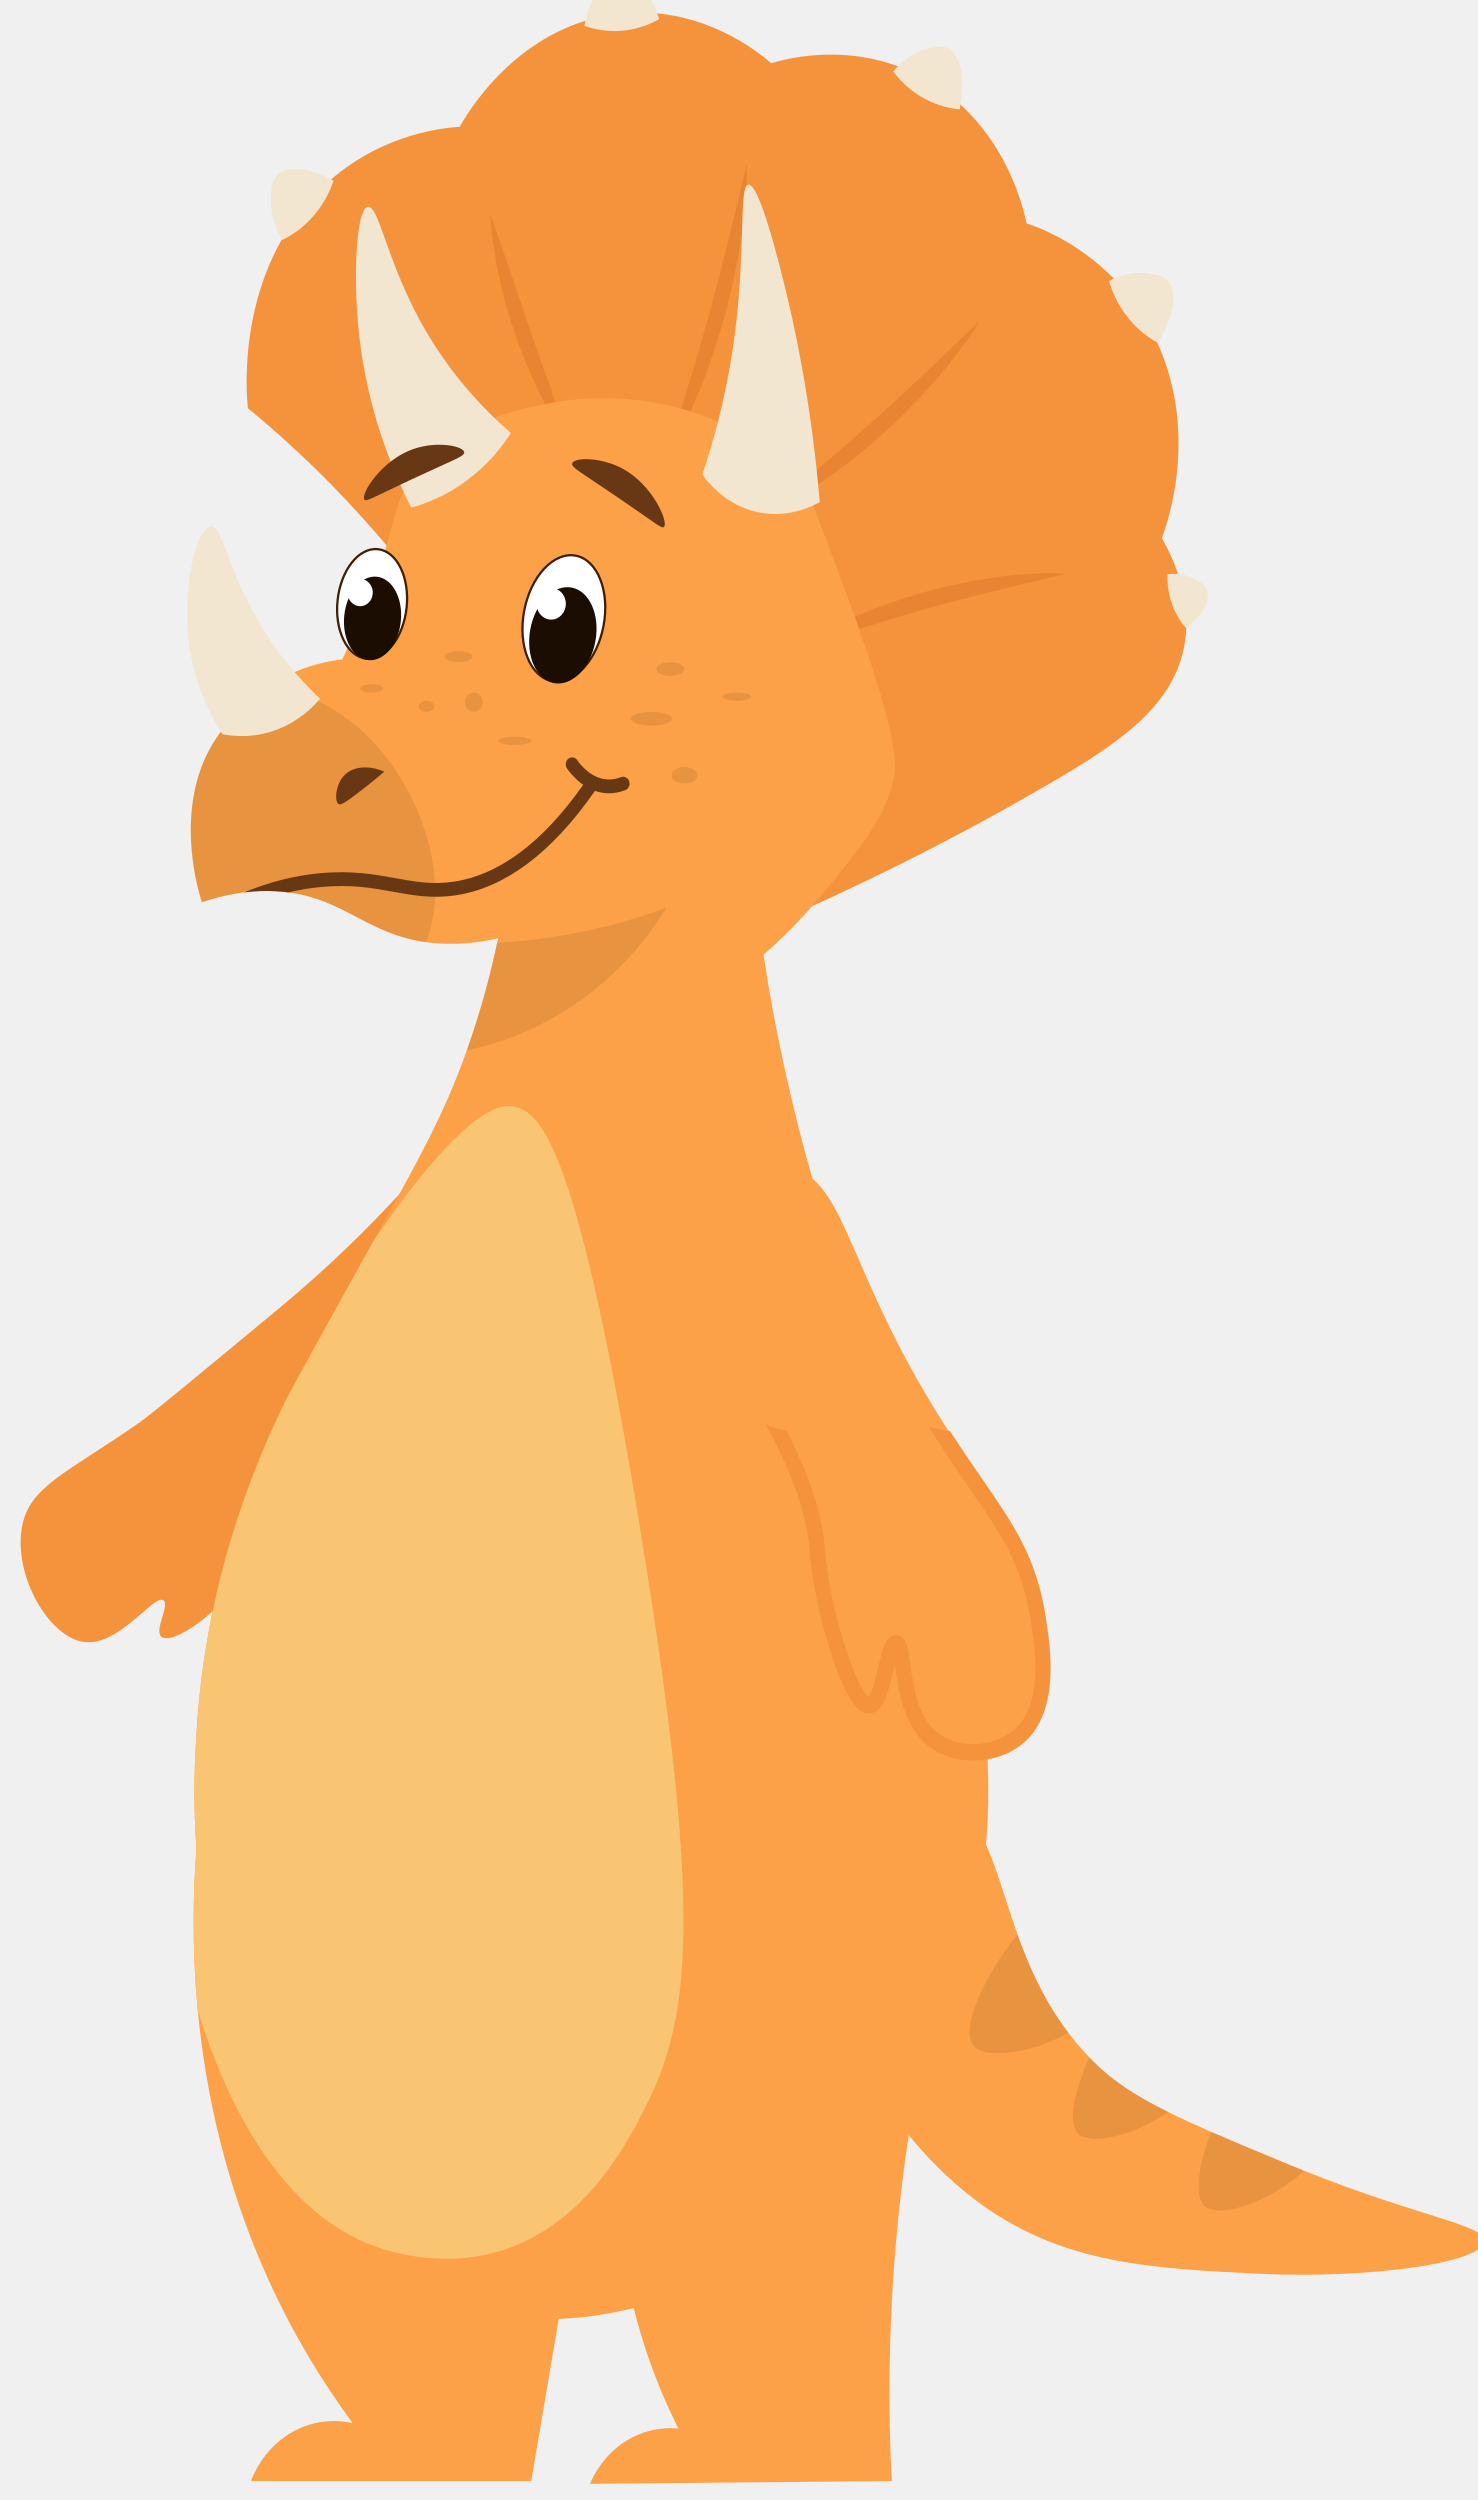
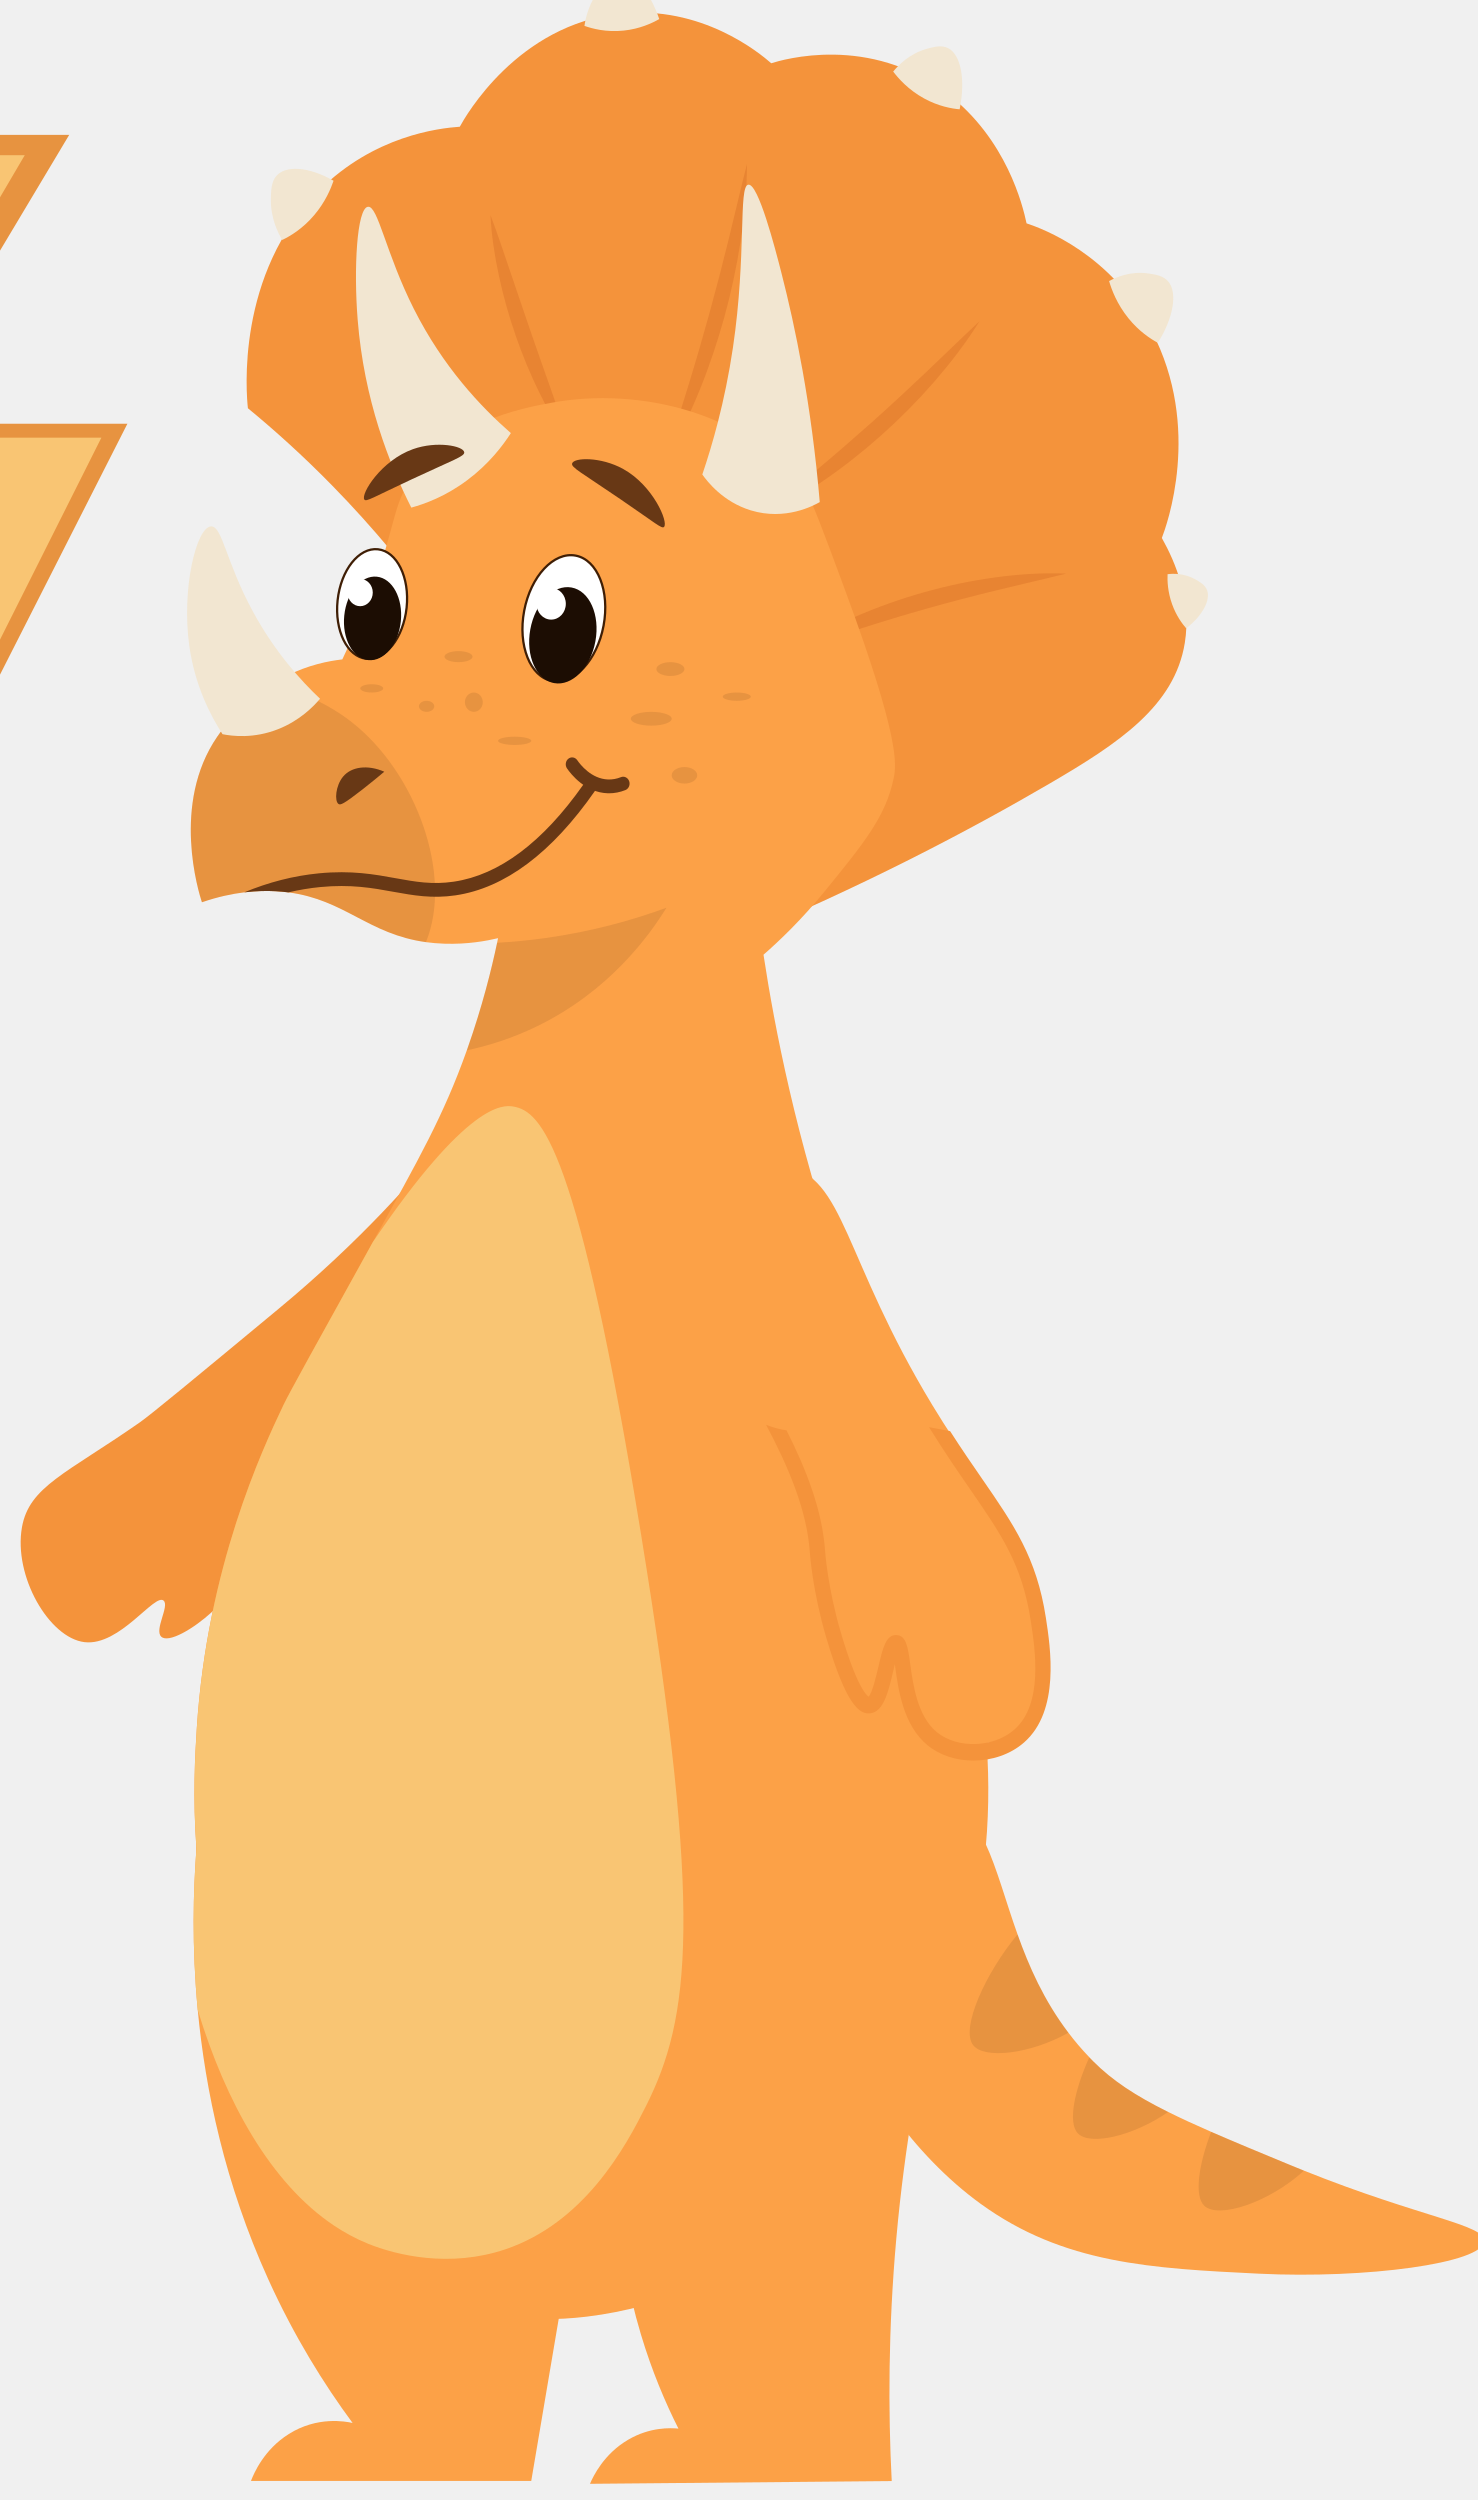
- <svg xmlns="http://www.w3.org/2000/svg" version="1.1" id="Layer_1" x="0px" y="0px" viewBox="240 620 650 1100" style="enable-background:new 0 0 1080 1920;" xml:space="preserve">
+ <svg xmlns="http://www.w3.org/2000/svg" enable-background="new 0 0 1080 1920" version="1.1" viewBox="240 620 650 1100" xml:space="preserve">
  <style type="text/css">
	.triceratop-style0{fill:#F4933B;}
	.triceratop-style1{opacity:0.34;}
	.triceratop-style2{fill:#D16720;}
	.triceratop-style3{fill:#FCA147;}
	.triceratop-style4{fill:#F2E6D1;}
	.triceratop-style5{fill:#FFFFFF;stroke:#3F1E05;stroke-miterlimit:10;}
	.triceratop-style6{fill:#1C0D03;}
	.triceratop-style7{fill:#FFFFFF;}
	.triceratop-style8{fill:#683815;}
	.triceratop-style9{fill:#F9C573;}
	.triceratop-style10{opacity:0.14;fill:#683815;}
	.triceratop-style11{opacity:0.14;}
</style>
-   <g>
-     <path class="triceratop-style0" d="M465.42,1093.95c-9.23-6.43-29.76,41.3-102.91,101.94c-37.35,30.96-56.03,46.45-61.23,50.07   c-32.22,22.45-48.43,28.07-51.61,45.94c-3.83,21.53,11.94,48.79,27.56,50.6c15.61,1.81,30.88-21.83,34.79-18.25   c2.59,2.37-4.16,12.72-1.12,15.79c3.08,3.11,14.19-3.31,22.47-10.93c10.56-9.73,15.16-20.19,17.97-25.5   c12.47-23.56,35.21-31.48,46.9-38.53C449.61,1234.1,480.52,1104.48,465.42,1093.95z" />
-     <path class="triceratop-style0" d="M432.2,888.28c-12.38-17.1-27.58-35.78-46.05-54.65c-12.75-13.02-25.26-24.29-37.07-34   c-0.64-5.84-5.61-59.15,31.45-95.94c24.13-23.95,52.35-27.27,61.78-27.93c2.35-4.33,25.32-45.05,70.77-49.79   c35.61-3.71,60.89,17.18,66.27,21.86c4.91-1.56,43.28-12.98,77.51,13.36c26.1,20.08,33.18,49.33,34.82,57.08   c7.02,2.34,37.21,13.34,55.04,47.36c22.35,42.65,6.54,85.76,4.49,91.08c6.07,10.82,13.1,27.62,10.11,46.15   c-4.5,27.88-29.17,44.21-59.53,61.93c-34.68,20.24-82.37,45.55-142.65,70.43C516.82,986.24,474.51,937.26,432.2,888.28z" />
-     <g class="triceratop-style1">
-       <path class="triceratop-style2" d="M490.61,815.42c-5.17-7.21-9.54-14.98-13.47-23c-3.91-8.03-7.34-16.34-10.27-24.84    c-2.95-8.5-5.4-17.2-7.31-26.04c-1.9-8.84-3.3-17.81-3.76-26.92c3.2,8.44,5.98,16.89,8.84,25.29l8.55,25.12    c2.87,8.35,5.82,16.68,8.77,25.03C484.88,798.43,487.9,806.78,490.61,815.42z" />
-       <path class="triceratop-style2" d="M532.81,822.16c3.27-10.89,6.73-21.56,10-32.29c3.3-10.71,6.42-21.45,9.4-32.24    c2.97-10.79,5.77-21.63,8.45-32.54c2.69-10.91,5.21-21.89,8.01-32.94c-0.02,11.45-1.13,22.85-2.83,34.14    c-1.75,11.28-4.15,22.45-7.18,33.42c-3.04,10.97-6.66,21.74-10.93,32.21C543.45,802.38,538.6,812.57,532.81,822.16z" />
-       <path class="triceratop-style2" d="M574.25,847.71c8.32-7.08,16.7-13.86,24.94-20.8c8.26-6.91,16.38-13.95,24.41-21.11    c8.02-7.17,15.93-14.49,23.78-21.94c7.85-7.44,15.6-15.05,23.62-22.54c-5.91,9.5-12.71,18.3-19.93,26.65    c-7.26,8.32-15.01,16.15-23.18,23.44c-8.17,7.28-16.73,14.05-25.67,20.17C593.28,837.68,584,843.23,574.25,847.71z" />
-       <path class="triceratop-style2" d="M587.76,906.67c9.04-5.98,18.61-10.93,28.41-15.24c9.82-4.28,19.9-7.88,30.15-10.76    c10.25-2.91,20.67-5.1,31.17-6.56c10.5-1.43,21.09-2.18,31.68-1.72c-10.32,2.57-20.57,4.85-30.76,7.37    c-10.19,2.48-20.31,5.12-30.38,7.96c-10.08,2.83-20.1,5.88-30.11,9.1C607.9,900.01,597.93,903.44,587.76,906.67z" />
+   <path class="triceratop-style0" d="m465.42 1094c-9.23-6.43-29.76 41.3-102.91 101.94-37.35 30.96-56.03 46.45-61.23 50.07-32.22 22.45-48.43 28.07-51.61 45.94-3.83 21.53 11.94 48.79 27.56 50.6 15.61 1.81 30.88-21.83 34.79-18.25 2.59 2.37-4.16 12.72-1.12 15.79 3.08 3.11 14.19-3.31 22.47-10.93 10.56-9.73 15.16-20.19 17.97-25.5 12.47-23.56 35.21-31.48 46.9-38.53 51.37-30.98 82.28-160.6 67.18-171.13z" />
+   <path class="triceratop-style0" d="m432.2 888.28c-12.38-17.1-27.58-35.78-46.05-54.65-12.75-13.02-25.26-24.29-37.07-34-0.64-5.84-5.61-59.15 31.45-95.94 24.13-23.95 52.35-27.27 61.78-27.93 2.35-4.33 25.32-45.05 70.77-49.79 35.61-3.71 60.89 17.18 66.27 21.86 4.91-1.56 43.28-12.98 77.51 13.36 26.1 20.08 33.18 49.33 34.82 57.08 7.02 2.34 37.21 13.34 55.04 47.36 22.35 42.65 6.54 85.76 4.49 91.08 6.07 10.82 13.1 27.62 10.11 46.15-4.5 27.88-29.17 44.21-59.53 61.93-34.68 20.24-82.37 45.55-142.65 70.43-42.32-48.98-84.63-97.96-126.94-146.94z" />
+   <g class="triceratop-style1">
+     <path class="triceratop-style2" d="m490.61 815.42c-5.17-7.21-9.54-14.98-13.47-23-3.91-8.03-7.34-16.34-10.27-24.84-2.95-8.5-5.4-17.2-7.31-26.04-1.9-8.84-3.3-17.81-3.76-26.92 3.2 8.44 5.98 16.89 8.84 25.29l8.55 25.12c2.87 8.35 5.82 16.68 8.77 25.03 2.92 8.37 5.94 16.72 8.65 25.36z" />
+     <path class="triceratop-style2" d="m532.81 822.16c3.27-10.89 6.73-21.56 10-32.29 3.3-10.71 6.42-21.45 9.4-32.24 2.97-10.79 5.77-21.63 8.45-32.54 2.69-10.91 5.21-21.89 8.01-32.94-0.02 11.45-1.13 22.85-2.83 34.14-1.75 11.28-4.15 22.45-7.18 33.42-3.04 10.97-6.66 21.74-10.93 32.21-4.28 10.46-9.13 20.65-14.92 30.24z" />
+     <path class="triceratop-style2" d="m574.25 847.71c8.32-7.08 16.7-13.86 24.94-20.8 8.26-6.91 16.38-13.95 24.41-21.11 8.02-7.17 15.93-14.49 23.78-21.94 7.85-7.44 15.6-15.05 23.62-22.54-5.91 9.5-12.71 18.3-19.93 26.65-7.26 8.32-15.01 16.15-23.18 23.44-8.17 7.28-16.73 14.05-25.67 20.17-8.94 6.1-18.22 11.65-27.97 16.13z" />
+     <path class="triceratop-style2" d="m587.76 906.67c9.04-5.98 18.61-10.93 28.41-15.24 9.82-4.28 19.9-7.88 30.15-10.76 10.25-2.91 20.67-5.1 31.17-6.56 10.5-1.43 21.09-2.18 31.68-1.72-10.32 2.57-20.57 4.85-30.76 7.37-10.19 2.48-20.31 5.12-30.38 7.96-10.08 2.83-20.1 5.88-30.11 9.1-10.02 3.19-19.99 6.62-30.16 9.85z" />
+   </g>
+   <path class="triceratop-style3" d="m664.72 1480.9c-6.41 22.25-28.06 97.48-97.72 136.01-6.19 3.44-33.89 18.23-68.88 22.42-25.55 3.05-54.96 0.45-82.76-16.35-11.15-6.74-20.5-14.83-28.47-23.79-23.15-26-34.66-59.31-44.56-87.93-9.91-28.71-14.23-55.36-15.9-77.84-1.68-22.84-0.6-41.37 0.17-53.31 4.58-70.28 28.67-122.11 38.19-142.08 2.38-5 14.69-27.21 39.32-71.65 20.24-36.55 31.1-55.58 41.28-84.21 0.09-0.27 0.18-0.53 0.28-0.8 6.59-18.7 10.6-34.94 13.05-46.52 0.15-0.7 0.29-1.38 0.42-2.05-5.1 1.21-13.41 2.76-23.58 2.43-2.89-0.1-5.6-0.33-8.15-0.68-25.45-3.5-35.56-18.63-60.55-21.9-1.75-0.23-3.56-0.39-5.44-0.5-3.74-0.21-8.45-0.19-13.99 0.49-5.43 0.67-11.67 1.98-18.59 4.37-1.38-4.23-13.61-43.27 6.74-72.86 7.59-11.03 17.14-18.54 23.68-22.83 3-1.97 5.38-3.25 6.65-3.89 9.76-4.86 18.64-6.61 24.71-7.29 2.44-5.15 6.1-13.13 10.1-23.07 12.75-31.62 11.8-43.72 19.1-54.65 17.97-26.92 49.4-32.73 62.89-35.22 38.63-7.13 88.26 4.35 112.33 40.08 2.48 3.69 7.29 16.63 16.84 42.5 24.01 64.97 22.58 76.57 21.35 82.58-3.42 16.78-13.12 28.66-30.34 49.79-10.14 12.45-19.78 21.66-26.95 27.93 4.91 32.18 14.31 80.73 33.69 137.23 21.79 63.45 33.66 71.35 47.18 120.23 11.12 40.03 29.76 107.44 7.91 183.36z" />
+   <path class="triceratop-style4" d="m401.87 710.98c-4.86 0.75-6.3 27.32-4.49 49.79 2.82 35.11 13.8 63.21 23.59 82.58 5.92-1.61 15.1-4.93 24.71-12.14 9.56-7.17 15.63-15.24 19.1-20.64-13.38-11.7-29.92-29.31-42.68-54.65-12.37-24.53-15.82-45.62-20.23-44.94z" />
+   <path class="triceratop-style4" d="m569.24 701.26c-4.42 0.73-0.67 30.6-6.74 71.65-3.56 24.04-9.2 43.25-13.48 55.86 2.21 3.13 9.09 12.05 21.34 15.79 15.2 4.63 27.62-2.09 30.33-3.64-3.67-43.23-10.82-77.28-16.85-100.79-2.84-11.1-10.24-39.58-14.6-38.87z" />
+   <ellipse class="triceratop-style5" transform="matrix(.1851 -.9827 .9827 .1851 -478.89 1206.6)" cx="488.11" cy="892.07" rx="28.07" ry="17.77" />
+   <ellipse class="triceratop-style6" transform="matrix(.1786 -.9839 .9839 .1786 -484.47 1218.7)" cx="487.67" cy="899.51" rx="21.38" ry="14.56" />
+   <ellipse class="triceratop-style7" cx="482.52" cy="885.67" rx="6.44" ry="6.96" />
+   <ellipse class="triceratop-style5" transform="matrix(.1053 -.9944 .9944 .1053 -519.53 1194)" cx="403.76" cy="885.7" rx="24.22" ry="15.27" />
+   <ellipse class="triceratop-style6" transform="matrix(.1015 -.9948 .9948 .1015 -524.57 1203.4)" cx="403.96" cy="892.13" rx="18.45" ry="12.51" />
+   <ellipse class="triceratop-style7" cx="398.47" cy="880.73" rx="5.55" ry="6" />
+   <path class="triceratop-style8" d="m491.73 823.92c-0.51 1.76 3.95 3.91 21.34 15.79 15.61 10.66 18.14 13.11 19.1 12.14 2.05-2.07-4.81-18.22-17.97-25.5-9.83-5.44-21.69-5.11-22.47-2.43z" />
+   <path class="triceratop-style8" d="m444.26 818.98c0.25 1.82-4.46 3.2-23.34 12.03-16.95 7.92-19.8 9.92-20.6 8.8-1.72-2.39 7.36-17.2 21.41-22.19 10.47-3.72 22.15-1.41 22.53 1.36z" />
+   <path class="triceratop-style8" d="m501.79 967.97-0.03 0.06c-18.97 27.25-39.6 42.7-61.31 45.92-10.32 1.52-18.57 0.02-27.31-1.55-9.22-1.68-18.76-3.41-32.35-2.08-4.66 0.46-9.3 1.24-13.92 2.33-1.74-0.23-3.55-0.39-5.44-0.5-3.74-0.21-8.45-0.19-13.98 0.49 10.75-4.48 21.74-7.29 32.82-8.37 14.32-1.41 24.67 0.47 33.8 2.14 8.66 1.57 16.14 2.93 25.61 1.52 19.94-2.95 39.09-17.28 56.94-42.63 0.22-0.3 0.44-0.62 0.65-0.92 0.93-1.34 2.68-1.6 3.93-0.6 1.22 0.99 1.47 2.85 0.59 4.19z" />
+   <path class="triceratop-style8" d="m507.99 969.05c-0.21 0-0.41 0-0.62-0.01-9.87-0.33-16.19-8.46-17.89-10.94-0.92-1.35-0.66-3.25 0.58-4.25 1.25-1 3-0.72 3.93 0.63 1.32 1.93 6.21 8.24 13.56 8.49 1.9 0.07 3.81-0.28 5.68-1.03 1.45-0.58 3.07 0.23 3.61 1.8s-0.21 3.32-1.67 3.9c-2.35 0.93-4.76 1.41-7.18 1.41z" />
+   <path class="triceratop-style8" d="m388.97 973.77c-1.88-1.26-1.32-8.06 1.95-12.02 3.7-4.49 10.9-5.37 18.17-2.2-2.22 1.88-5.49 4.59-9.54 7.76-8.43 6.6-9.78 7-10.58 6.46z" />
+   <path class="triceratop-style4" d="m364.18 725.58c3.33-1.59 8.91-4.82 14.1-10.96 4.82-5.7 7.26-11.49 8.49-15.09-10.98-6.29-21.32-6.93-25.34-1.91-2.09 2.61-2.17 6.4-2.25 9.72-0.19 8.7 3.2 15.25 5 18.24z" />
+   <path class="triceratop-style4" d="m497.16 631.39c3.46 1.23 9.6 2.87 17.26 2.07 7.11-0.74 12.51-3.28 15.65-5.07-4.26-12.62-11.55-20.58-17.64-19.75-3.17 0.43-5.58 3.18-7.68 5.59-5.54 6.33-7.08 13.64-7.59 17.16z" />
+   <path class="triceratop-style4" d="m633 651.49c2.31 3.05 6.67 8.01 13.52 11.78 6.36 3.5 12.17 4.51 15.72 4.83 2.69-13.11 0.5-24.07-5.04-26.91-2.89-1.48-6.28-0.56-9.26 0.24-7.81 2.12-12.75 7.39-14.94 10.06z" />
+   <path class="triceratop-style4" d="m728 743.67c1.1 3.76 3.44 10.11 8.51 16.37 4.7 5.81 9.75 9.08 12.93 10.79 7-11.1 8.73-22.14 4.56-27.01-2.17-2.53-5.64-3.04-8.68-3.49-7.98-1.17-14.38 1.74-17.32 3.34z" />
+   <path class="triceratop-style4" d="m753.73 872.65c-0.12 2.8 0.01 7.67 1.99 13.19 1.83 5.12 4.47 8.64 6.21 10.63 7.19-5.57 10.84-12.49 9.16-16.85-0.88-2.27-3.08-3.52-5.01-4.63-5.09-2.89-10.02-2.64-12.35-2.34z" />
+   <path class="triceratop-style3" d="m491.96 1575.6c-2.02 21.45-4.05 42.91-6.07 64.36-4.05 23.88-8.1 47.77-12.14 71.65h-123.33c1.33-3.45 5.78-13.82 16.64-20.64 12.61-7.94 25.05-5.54 28.08-4.86-12.57-17.03-25.64-37.96-37.07-63.15-19.13-42.18-27.73-83.31-31.07-118.65v-0.01c-2.65-28.1-1.97-52.52-0.56-70.91 0.06-0.78 0.12-1.55 0.18-2.31 28.17 19.47 58.66 42.75 90.05 70.43 28.8 25.42 53.8 50.5 75.29 74.09z" />
+   <path class="triceratop-style3" d="m652.36 1495.5c-7.44 30.84-14.23 67.59-17.97 109.3-3.59 39.99-3.62 76.04-2.03 106.87-44.26 0.4-88.51 0.81-132.77 1.21 1.42-3.33 6.11-13.16 16.85-19.43 9.57-5.59 18.57-5.2 22.07-4.86-5.86-11.63-11.68-25.4-16.46-41.29-12.62-41.98-12.17-79.51-9.69-104.44 46.67-15.79 93.34-31.57 140-47.36z" />
+   <path class="triceratop-style3" d="m893.08 1606.1c-0.56 9.74-52.13 16.63-99.15 14.32-47.21-2.33-85.91-4.24-122.48-30.77-59.53-43.22-93.08-136.92-67.52-169.71 10.12-12.97 30.49-17.66 46.28-12.29 23.02 7.82 26.9 33.78 37.51 63.49 5.03 14.09 11.57 29.02 22.38 43.26 2.76 3.66 5.82 7.26 9.2 10.8 0.56 0.6 1.13 1.19 1.72 1.77 8.46 8.51 18.71 15.2 32.97 22.28 5.64 2.82 11.91 5.68 18.94 8.76 9.92 4.32 21.35 9.06 34.69 14.57 2.08 0.86 4.13 1.7 6.14 2.5 51.57 20.68 79.74 23.77 79.32 31.02z" />
+   <path class="triceratop-style3" d="m547.06 1149.8c6.57-13.3 25.07-19.33 38.54-16.83 26.18 4.86 25.28 40.39 64.72 105.43 25.36 41.81 42.04 54.01 47.62 90.23 2.04 13.26 5.99 38.84-8.33 51.48-10.27 9.07-27.96 9.74-38.32 1.24-15.16-12.43-11.52-41.9-15.91-41.98-4.16-0.08-5.24 26.46-11.72 27.18-6.52 0.73-14.11-25.1-15.84-30.99-5.93-20.18-7-36.17-7.01-36.35-3.86-57.52-70.03-116.45-53.75-149.41z" />
+   <path class="triceratop-style0" d="m666.8 1275.2c13.79 19.98 22.9 33.17 26.69 57.72 1.98 12.84 5.67 36.75-7.14 48.06-9.12 8.06-25.08 8.6-34.15 1.16-8.56-7.02-10.46-20.92-11.72-30.12-1-7.27-1.72-12.52-6.16-12.61h-0.1c-4.46 0-5.84 5.87-7.73 13.98-0.89 3.81-2.71 11.58-4.31 13.13-0.98-0.61-5.26-4.53-12.26-28.37-5.75-19.56-6.85-35.35-6.86-35.51-1.2-18-8.28-36.06-16.99-53.28-3.09-0.47-6.09-1.3-9-2.45 9.72 18.29 18.02 37.56 19.27 56.26 0.04 0.68 1.17 16.82 7.16 37.19 8.95 30.45 14.84 34.01 19.4 33.51 5.91-0.67 7.96-9.42 10.14-18.68 0.21-0.88 0.44-1.88 0.69-2.9 0.04 0.27 0.07 0.54 0.11 0.81 1.42 10.37 3.57 26.04 14.32 34.85 5.48 4.49 12.75 6.71 20.11 6.71 8.12 0 16.35-2.7 22.38-8.03 15.83-13.98 11.57-41.62 9.52-54.9-4.05-26.29-14.07-40.8-27.93-60.88-4.32-6.25-9.05-13.12-14.2-21.15-3.09-0.58-6.18-1.18-9.27-1.76 6.64 10.75 12.66 19.48 18.03 27.26z" />
+   <path class="triceratop-style9" d="m524.31 1546.5c-4.29 8.55-11.2 21.99-21.83 34.63-9.84 11.69-22.87 22.7-39.95 28.51-24.53 8.33-47.96 2.72-60.66-2.43-5.22-2.13-10.22-4.81-14.98-8-27.65-18.53-47.53-54.1-59.89-94.86v-0.01c-2.65-28.1-1.97-52.52-0.56-70.91-1.67-22.84-0.6-41.37 0.18-53.31 4.57-70.28 28.67-122.11 38.19-142.08 2.38-5 14.69-27.21 39.31-71.65 41.55-61.19 57.03-60.33 61.78-59.51 12.22 2.13 28.28 17.05 56.16 188.23 27.35 167.92 21.56 212.9 2.25 251.39z" />
+   <path class="triceratop-style10" d="m427.43 1034.5c-25.45-3.5-35.55-18.63-60.56-21.9-1.74-0.23-3.55-0.39-5.44-0.5-3.74-0.21-8.45-0.19-13.98 0.49-5.44 0.67-11.67 1.98-18.59 4.37-1.39-4.23-13.61-43.27 6.74-72.86 7.58-11.03 17.13-18.54 23.68-22.83 13.02 2.89 25.63 8.65 35.85 16.76 28 22.21 44.33 67.03 32.3 96.47z" />
+   <path class="triceratop-style4" d="m332.84 851.61c-6.44 0.38-13.03 27.43-9.57 52.42 2.44 17.65 9.44 30.95 14.63 39.02 4.21 0.83 13.62 2.06 24.45-2.21 9.57-3.77 15.62-10.01 18.47-13.39-8.37-7.92-19.84-20.48-29.61-38.5-11.92-22.01-13.42-37.63-18.37-37.34z" />
+   <g class="triceratop-style11">
+     <ellipse class="triceratop-style8" cx="526.56" cy="936.25" rx="8.99" ry="3.04" />
+     <ellipse class="triceratop-style8" cx="448.49" cy="928.96" rx="3.93" ry="4.25" />
+     <ellipse class="triceratop-style8" cx="466.46" cy="945.96" rx="7.3" ry="1.82" />
+     <ellipse class="triceratop-style8" cx="534.98" cy="914.39" rx="6.18" ry="3.04" />
+     <ellipse class="triceratop-style8" cx="403.56" cy="922.89" rx="5.05" ry="1.82" />
+     <ellipse class="triceratop-style8" cx="441.75" cy="908.92" rx="6.18" ry="2.43" />
+     <ellipse class="triceratop-style8" cx="427.71" cy="930.78" rx="3.37" ry="2.43" />
+     <ellipse class="triceratop-style8" cx="541.16" cy="961.14" rx="5.62" ry="3.64" />
+     <ellipse class="triceratop-style8" cx="564.18" cy="926.53" rx="6.18" ry="1.82" />
+     <path class="triceratop-style8" d="m710.09 1514.4c-16.76 9.42-37.21 11.83-42 5.34-5.43-7.36 5.39-31.4 19.62-48.6 5.03 14.09 11.57 29.03 22.38 43.26z" />
+     <path class="triceratop-style8" d="m753.97 1549.3c-15.47 10.64-34.55 15.01-39.8 9.29-4.36-4.74-1.42-18.85 5.11-33.35 0.56 0.6 1.13 1.19 1.72 1.77 8.46 8.51 18.72 15.21 32.97 22.29z" />
+     <path class="triceratop-style8" d="m813.74 1575.1c-15.39 14.09-37.79 21.37-43.9 15.4-4.47-4.37-2.44-18.02 3.07-32.47 9.92 4.32 21.35 9.06 34.69 14.57 2.07 0.86 4.13 1.69 6.14 2.5z" />
+   </g>
+   <path class="triceratop-style10" d="m533.25 1019.4c-7.59 12.29-25.13 36.71-57.08 52.22-11.11 5.39-21.68 8.6-30.77 10.52 0.09-0.27 0.18-0.53 0.28-0.8 6.59-18.7 10.6-34.94 13.05-46.52 6.67-0.38 13.71-1.02 21.08-2.05 20.94-2.92 38.92-8.05 53.44-13.37z" />
+   <g transform="matrix(.37458 0 0 .37458 338.17 493)" stroke-width="2.67">
+     <g fill="#e79340">
+       <path transform="matrix(.72206 0 -.16695 .97675 151.7 817.84)" d="m-901.09 303.8-364.77-631.8 729.55-2e-5z" stroke-width="3.179" />
+       <path transform="matrix(.50021 0 -.21106 .98449 86.612 1159.7)" d="m-901.09 303.8-364.77-631.8 729.55-2e-5z" stroke-width="3.804" />
+       <rect transform="rotate(255.6)" x="-942.8" y="-809.65" width="197.56" height="213.54" stroke-width="2.67" />
    </g>
-     <path class="triceratop-style3" d="M664.72,1480.91c-6.41,22.25-28.06,97.48-97.72,136.01c-6.19,3.44-33.89,18.23-68.88,22.42   c-25.55,3.05-54.96,0.45-82.76-16.35c-11.15-6.74-20.5-14.83-28.47-23.79c-23.15-26-34.66-59.31-44.56-87.93   c-9.91-28.71-14.23-55.36-15.9-77.84c-1.68-22.84-0.6-41.37,0.17-53.31c4.58-70.28,28.67-122.11,38.19-142.08   c2.38-5,14.69-27.21,39.32-71.65c20.24-36.55,31.1-55.58,41.28-84.21c0.09-0.27,0.18-0.53,0.28-0.8   c6.59-18.7,10.6-34.94,13.05-46.52c0.15-0.7,0.29-1.38,0.42-2.05c-5.1,1.21-13.41,2.76-23.58,2.43c-2.89-0.1-5.6-0.33-8.15-0.68   c-25.45-3.5-35.56-18.63-60.55-21.9c-1.75-0.23-3.56-0.39-5.44-0.5c-3.74-0.21-8.45-0.19-13.99,0.49   c-5.43,0.67-11.67,1.98-18.59,4.37c-1.38-4.23-13.61-43.27,6.74-72.86c7.59-11.03,17.14-18.54,23.68-22.83   c3-1.97,5.38-3.25,6.65-3.89c9.76-4.86,18.64-6.61,24.71-7.29c2.44-5.15,6.1-13.13,10.1-23.07c12.75-31.62,11.8-43.72,19.1-54.65   c17.97-26.92,49.4-32.73,62.89-35.22c38.63-7.13,88.26,4.35,112.33,40.08c2.48,3.69,7.29,16.63,16.84,42.5   c24.01,64.97,22.58,76.57,21.35,82.58c-3.42,16.78-13.12,28.66-30.34,49.79c-10.14,12.45-19.78,21.66-26.95,27.93   c4.91,32.18,14.31,80.73,33.69,137.23c21.79,63.45,33.66,71.35,47.18,120.23C667.93,1337.58,686.57,1404.99,664.72,1480.91z" />
-     <path class="triceratop-style4" d="M401.87,710.98c-4.86,0.75-6.3,27.32-4.49,49.79c2.82,35.11,13.8,63.21,23.59,82.58   c5.92-1.61,15.1-4.93,24.71-12.14c9.56-7.17,15.63-15.24,19.1-20.64c-13.38-11.7-29.92-29.31-42.68-54.65   C409.73,731.39,406.28,710.3,401.87,710.98z" />
-     <path class="triceratop-style4" d="M569.24,701.26c-4.42,0.73-0.67,30.6-6.74,71.65c-3.56,24.04-9.2,43.25-13.48,55.86   c2.21,3.13,9.09,12.05,21.34,15.79c15.2,4.63,27.62-2.09,30.33-3.64c-3.67-43.23-10.82-77.28-16.85-100.79   C581,729.03,573.6,700.55,569.24,701.26z" />
-     <g>
-       <ellipse transform="matrix(0.1851 -0.9827 0.9827 0.1851 -478.8922 1206.618)" class="triceratop-style5" cx="488.11" cy="892.07" rx="28.07" ry="17.77" />
-       <ellipse transform="matrix(0.1786 -0.9839 0.9839 0.1786 -484.4722 1218.715)" class="triceratop-style6" cx="487.67" cy="899.51" rx="21.38" ry="14.56" />
-       <ellipse class="triceratop-style7" cx="482.52" cy="885.67" rx="6.44" ry="6.96" />
+     <g fill="#f9c573">
+       <path transform="matrix(.7165 0 -.17351 1 179.35 817.31)" d="m-947.57 224.33-300.41-520.32 600.82-2e-5z" stroke-width="3.154" />
+       <path transform="matrix(.63907 0 -.30517 1.3431 62.778 503.76)" d="m-433.77 668.94-236.02-408.79 472.03-2e-5z" stroke-width="2.881" />
+       <rect transform="matrix(.97313 -.23027 .1992 .97996 0 0)" x="-739.57" y="752.59" width="202.91" height="178.96" stroke-width="2.67" />
    </g>
-     <g>
-       <ellipse transform="matrix(0.1053 -0.9944 0.9944 0.1053 -519.5335 1193.962)" class="triceratop-style5" cx="403.76" cy="885.7" rx="24.22" ry="15.27" />
-       <ellipse transform="matrix(0.1015 -0.9948 0.9948 0.1015 -524.5728 1203.416)" class="triceratop-style6" cx="403.96" cy="892.13" rx="18.45" ry="12.51" />
-       <ellipse class="triceratop-style7" cx="398.47" cy="880.73" rx="5.55" ry="6" />
-     </g>
-     <path class="triceratop-style8" d="M491.73,823.92c-0.51,1.76,3.95,3.91,21.34,15.79c15.61,10.66,18.14,13.11,19.1,12.14   c2.05-2.07-4.81-18.22-17.97-25.5C504.37,820.91,492.51,821.24,491.73,823.92z" />
-     <path class="triceratop-style8" d="M444.26,818.98c0.25,1.82-4.46,3.2-23.34,12.03c-16.95,7.92-19.8,9.92-20.6,8.8   c-1.72-2.39,7.36-17.2,21.41-22.19C432.2,813.9,443.88,816.21,444.26,818.98z" />
-     <g>
-       <path class="triceratop-style8" d="M501.79,967.97c-0.01,0.02-0.02,0.04-0.03,0.06c-18.97,27.25-39.6,42.7-61.31,45.92    c-10.32,1.52-18.57,0.02-27.31-1.55c-9.22-1.68-18.76-3.41-32.35-2.08c-4.66,0.46-9.3,1.24-13.92,2.33    c-1.74-0.23-3.55-0.39-5.44-0.5c-3.74-0.21-8.45-0.19-13.98,0.49c10.75-4.48,21.74-7.29,32.82-8.37    c14.32-1.41,24.67,0.47,33.8,2.14c8.66,1.57,16.14,2.93,25.61,1.52c19.94-2.95,39.09-17.28,56.94-42.63    c0.22-0.3,0.44-0.62,0.65-0.92c0.93-1.34,2.68-1.6,3.93-0.6C502.42,964.77,502.67,966.63,501.79,967.97z" />
-     </g>
-     <g>
-       <path class="triceratop-style8" d="M507.99,969.05c-0.21,0-0.41,0-0.62-0.01c-9.87-0.33-16.19-8.46-17.89-10.94c-0.92-1.35-0.66-3.25,0.58-4.25    c1.25-1,3-0.72,3.93,0.63c1.32,1.93,6.21,8.24,13.56,8.49c1.9,0.07,3.81-0.28,5.68-1.03c1.45-0.58,3.07,0.23,3.61,1.8    c0.54,1.57-0.21,3.32-1.67,3.9C512.82,968.57,510.41,969.05,507.99,969.05z" />
-     </g>
-     <path class="triceratop-style8" d="M388.97,973.77c-1.88-1.26-1.32-8.06,1.95-12.02c3.7-4.49,10.9-5.37,18.17-2.2c-2.22,1.88-5.49,4.59-9.54,7.76   C391.12,973.91,389.77,974.31,388.97,973.77z" />
-     <path class="triceratop-style4" d="M364.18,725.58c3.33-1.59,8.91-4.82,14.1-10.96c4.82-5.7,7.26-11.49,8.49-15.09   c-10.98-6.29-21.32-6.93-25.34-1.91c-2.09,2.61-2.17,6.4-2.25,9.72C358.99,716.04,362.38,722.59,364.18,725.58z" />
-     <path class="triceratop-style4" d="M497.16,631.39c3.46,1.23,9.6,2.87,17.26,2.07c7.11-0.74,12.51-3.28,15.65-5.07   c-4.26-12.62-11.55-20.58-17.64-19.75c-3.17,0.43-5.58,3.18-7.68,5.59C499.21,620.56,497.67,627.87,497.16,631.39z" />
-     <path class="triceratop-style4" d="M633,651.49c2.31,3.05,6.67,8.01,13.52,11.78c6.36,3.5,12.17,4.51,15.72,4.83c2.69-13.11,0.5-24.07-5.04-26.91   c-2.89-1.48-6.28-0.56-9.26,0.24C640.13,643.55,635.19,648.82,633,651.49z" />
-     <path class="triceratop-style4" d="M728,743.67c1.1,3.76,3.44,10.11,8.51,16.37c4.7,5.81,9.75,9.08,12.93,10.79c7-11.1,8.73-22.14,4.56-27.01   c-2.17-2.53-5.64-3.04-8.68-3.49C737.34,739.16,730.94,742.07,728,743.67z" />
-     <path class="triceratop-style4" d="M753.73,872.65c-0.12,2.8,0.01,7.67,1.99,13.19c1.83,5.12,4.47,8.64,6.21,10.63   c7.19-5.57,10.84-12.49,9.16-16.85c-0.88-2.27-3.08-3.52-5.01-4.63C760.99,872.1,756.06,872.35,753.73,872.65z" />
-     <path class="triceratop-style3" d="M491.96,1575.63c-2.02,21.45-4.05,42.91-6.07,64.36c-4.05,23.88-8.1,47.77-12.14,71.65   c-41.11,0-82.22,0-123.33,0c1.33-3.45,5.78-13.82,16.64-20.64c12.61-7.94,25.05-5.54,28.08-4.86   c-12.57-17.03-25.64-37.96-37.07-63.15c-19.13-42.18-27.73-83.31-31.07-118.65v-0.01c-2.65-28.1-1.97-52.52-0.56-70.91   c0.06-0.78,0.12-1.55,0.18-2.31c28.17,19.47,58.66,42.75,90.05,70.43C445.47,1526.96,470.47,1552.04,491.96,1575.63z" />
-     <path class="triceratop-style3" d="M652.36,1495.48c-7.44,30.84-14.23,67.59-17.97,109.3c-3.59,39.99-3.62,76.04-2.03,106.87   c-44.26,0.4-88.51,0.81-132.77,1.21c1.42-3.33,6.11-13.16,16.85-19.43c9.57-5.59,18.57-5.2,22.07-4.86   c-5.86-11.63-11.68-25.4-16.46-41.29c-12.62-41.98-12.17-79.51-9.69-104.44C559.03,1527.05,605.7,1511.27,652.36,1495.48z" />
-     <path class="triceratop-style3" d="M893.08,1606.13c-0.56,9.74-52.13,16.63-99.15,14.32c-47.21-2.33-85.91-4.24-122.48-30.77   c-59.53-43.22-93.08-136.92-67.52-169.71c10.12-12.97,30.49-17.66,46.28-12.29c23.02,7.82,26.9,33.78,37.51,63.49   c5.03,14.09,11.57,29.02,22.38,43.26c2.76,3.66,5.82,7.26,9.2,10.8c0.56,0.6,1.13,1.19,1.72,1.77c8.46,8.51,18.71,15.2,32.97,22.28   c5.64,2.82,11.91,5.68,18.94,8.76c9.92,4.32,21.35,9.06,34.69,14.57c2.08,0.86,4.13,1.7,6.14,2.5   C865.33,1595.79,893.5,1598.88,893.08,1606.13z" />
-     <path class="triceratop-style3" d="M547.06,1149.84c6.57-13.3,25.07-19.33,38.54-16.83c26.18,4.86,25.28,40.39,64.72,105.43   c25.36,41.81,42.04,54.01,47.62,90.23c2.04,13.26,5.99,38.84-8.33,51.48c-10.27,9.07-27.96,9.74-38.32,1.24   c-15.16-12.43-11.52-41.9-15.91-41.98c-4.16-0.08-5.24,26.46-11.72,27.18c-6.52,0.73-14.11-25.1-15.84-30.99   c-5.93-20.18-7-36.17-7.01-36.35C596.95,1241.73,530.78,1182.8,547.06,1149.84z" />
-     <g>
-       <path class="triceratop-style0" d="M666.8,1275.2c13.79,19.98,22.9,33.17,26.69,57.72c1.98,12.84,5.67,36.75-7.14,48.06    c-9.12,8.06-25.08,8.6-34.15,1.16c-8.56-7.02-10.46-20.92-11.72-30.12c-1-7.27-1.72-12.52-6.16-12.61c-0.03,0-0.07,0-0.1,0    c-4.46,0-5.84,5.87-7.73,13.98c-0.89,3.81-2.71,11.58-4.31,13.13c-0.98-0.61-5.26-4.53-12.26-28.37    c-5.75-19.56-6.85-35.35-6.86-35.51c-1.2-18-8.28-36.06-16.99-53.28c-3.09-0.47-6.09-1.3-9-2.45    c9.72,18.29,18.02,37.56,19.27,56.26c0.04,0.68,1.17,16.82,7.16,37.19c8.95,30.45,14.84,34.01,19.4,33.51    c5.91-0.67,7.96-9.42,10.14-18.68c0.21-0.88,0.44-1.88,0.69-2.9c0.04,0.27,0.07,0.54,0.11,0.81c1.42,10.37,3.57,26.04,14.32,34.85    c5.48,4.49,12.75,6.71,20.11,6.71c8.12,0,16.35-2.7,22.38-8.03c15.83-13.98,11.57-41.62,9.52-54.9    c-4.05-26.29-14.07-40.8-27.93-60.88c-4.32-6.25-9.05-13.12-14.2-21.15c-3.09-0.58-6.18-1.18-9.27-1.76    C655.41,1258.69,661.43,1267.42,666.8,1275.2z" />
-     </g>
-     <path class="triceratop-style9" d="M524.31,1546.48c-4.29,8.55-11.2,21.99-21.83,34.63c-9.84,11.69-22.87,22.7-39.95,28.51   c-24.53,8.33-47.96,2.72-60.66-2.43c-5.22-2.13-10.22-4.81-14.98-8c-27.65-18.53-47.53-54.1-59.89-94.86v-0.01   c-2.65-28.1-1.97-52.52-0.56-70.91c-1.67-22.84-0.6-41.37,0.18-53.31c4.57-70.28,28.67-122.11,38.19-142.08   c2.38-5,14.69-27.21,39.31-71.65c41.55-61.19,57.03-60.33,61.78-59.51c12.22,2.13,28.28,17.05,56.16,188.23   C549.41,1463.01,543.62,1507.99,524.31,1546.48z" />
-     <path class="triceratop-style10" d="M427.43,1034.54c-25.45-3.5-35.55-18.63-60.56-21.9c-1.74-0.23-3.55-0.39-5.44-0.5   c-3.74-0.21-8.45-0.19-13.98,0.49c-5.44,0.67-11.67,1.98-18.59,4.37c-1.39-4.23-13.61-43.27,6.74-72.86   c7.58-11.03,17.13-18.54,23.68-22.83c13.02,2.89,25.63,8.65,35.85,16.76C423.13,960.28,439.46,1005.1,427.43,1034.54z" />
-     <path class="triceratop-style4" d="M332.84,851.61c-6.44,0.38-13.03,27.43-9.57,52.42c2.44,17.65,9.44,30.95,14.63,39.02   c4.21,0.83,13.62,2.06,24.45-2.21c9.57-3.77,15.62-10.01,18.47-13.39c-8.37-7.92-19.84-20.48-29.61-38.5   C339.29,866.94,337.79,851.32,332.84,851.61z" />
-     <g class="triceratop-style11">
-       <ellipse class="triceratop-style8" cx="526.56" cy="936.25" rx="8.99" ry="3.04" />
-       <ellipse class="triceratop-style8" cx="448.49" cy="928.96" rx="3.93" ry="4.25" />
-       <ellipse class="triceratop-style8" cx="466.46" cy="945.96" rx="7.3" ry="1.82" />
-       <ellipse class="triceratop-style8" cx="534.98" cy="914.39" rx="6.18" ry="3.04" />
-       <ellipse class="triceratop-style8" cx="403.56" cy="922.89" rx="5.05" ry="1.82" />
-       <ellipse class="triceratop-style8" cx="441.75" cy="908.92" rx="6.18" ry="2.43" />
-       <ellipse class="triceratop-style8" cx="427.71" cy="930.78" rx="3.37" ry="2.43" />
-       <ellipse class="triceratop-style8" cx="541.16" cy="961.14" rx="5.62" ry="3.64" />
-       <ellipse class="triceratop-style8" cx="564.18" cy="926.53" rx="6.18" ry="1.82" />
-     </g>
-     <g class="triceratop-style11">
-       <path class="triceratop-style8" d="M710.09,1514.42c-16.76,9.42-37.21,11.83-42,5.34c-5.43-7.36,5.39-31.4,19.62-48.6    C692.74,1485.25,699.28,1500.19,710.09,1514.42z" />
-       <path class="triceratop-style8" d="M753.97,1549.28c-15.47,10.64-34.55,15.01-39.8,9.29c-4.36-4.74-1.42-18.85,5.11-33.35    c0.56,0.6,1.13,1.19,1.72,1.77C729.46,1535.5,739.72,1542.2,753.97,1549.28z" />
-       <path class="triceratop-style8" d="M813.74,1575.11c-15.39,14.09-37.79,21.37-43.9,15.4c-4.47-4.37-2.44-18.02,3.07-32.47    c9.92,4.32,21.35,9.06,34.69,14.57C809.67,1573.47,811.73,1574.3,813.74,1575.11z" />
-     </g>
-     <path class="triceratop-style10" d="M533.25,1019.43c-7.59,12.29-25.13,36.71-57.08,52.22c-11.11,5.39-21.68,8.6-30.77,10.52   c0.09-0.27,0.18-0.53,0.28-0.8c6.59-18.7,10.6-34.94,13.05-46.52c6.67-0.38,13.71-1.02,21.08-2.05   C500.75,1029.88,518.73,1024.75,533.25,1019.43z" />
  </g>
</svg>
